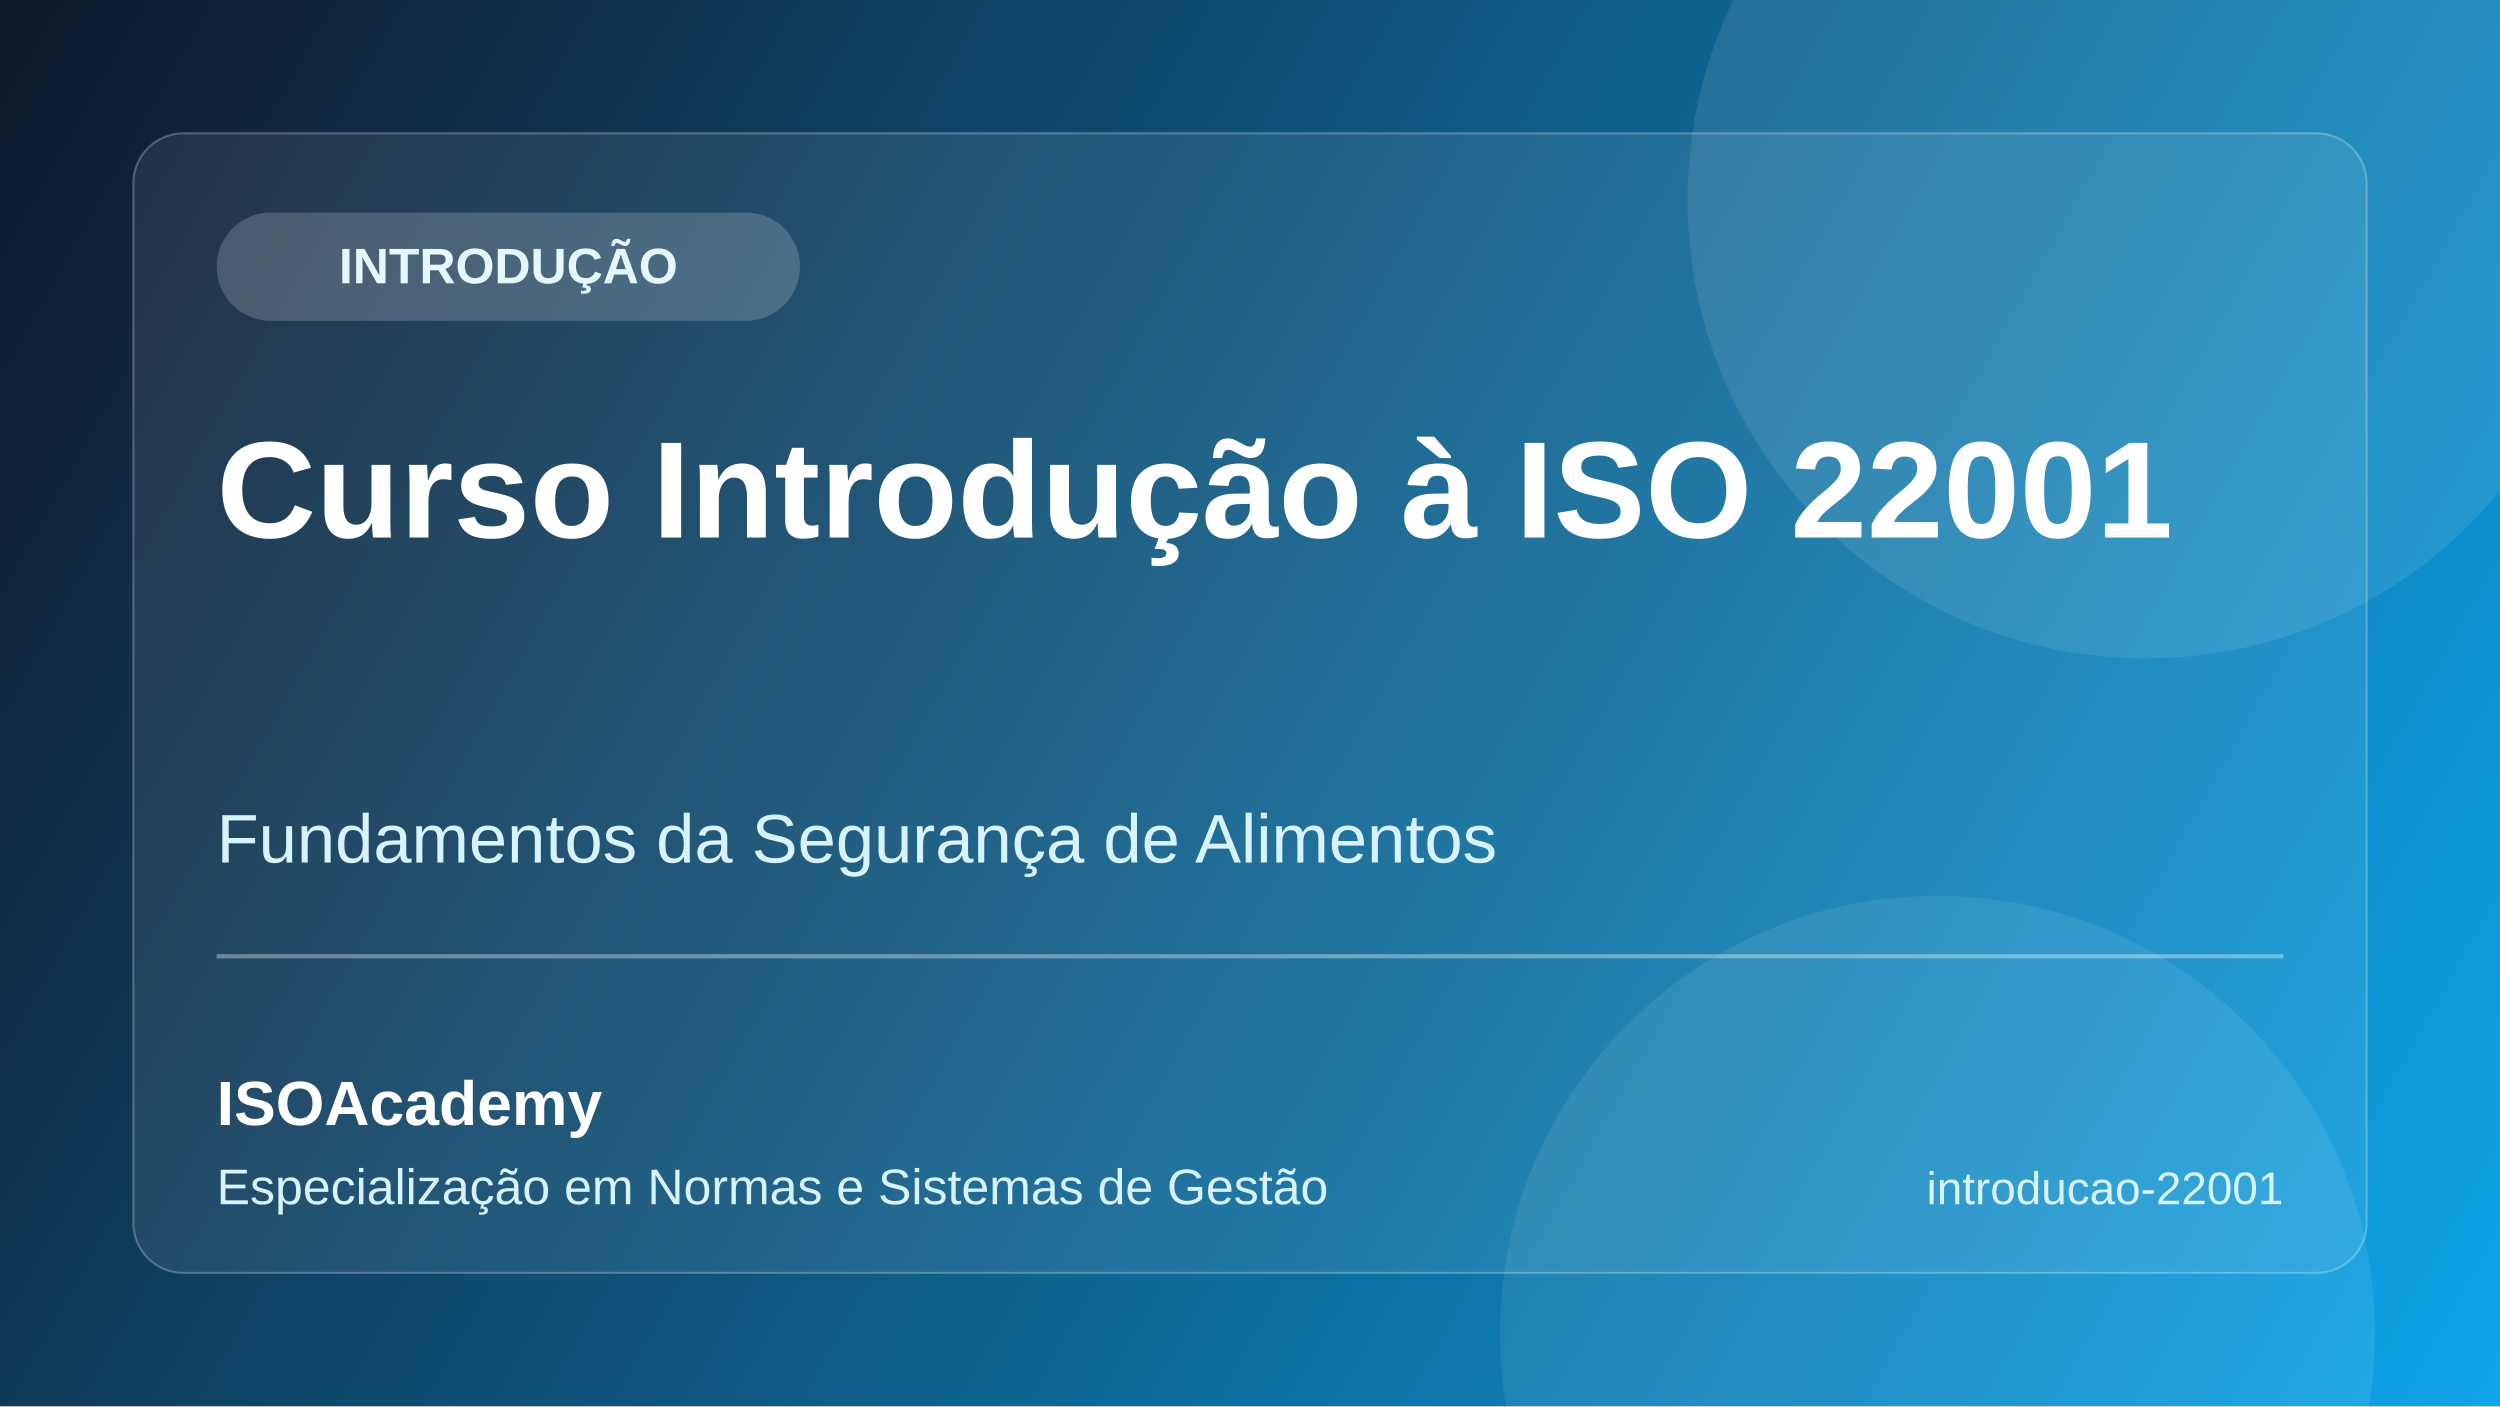
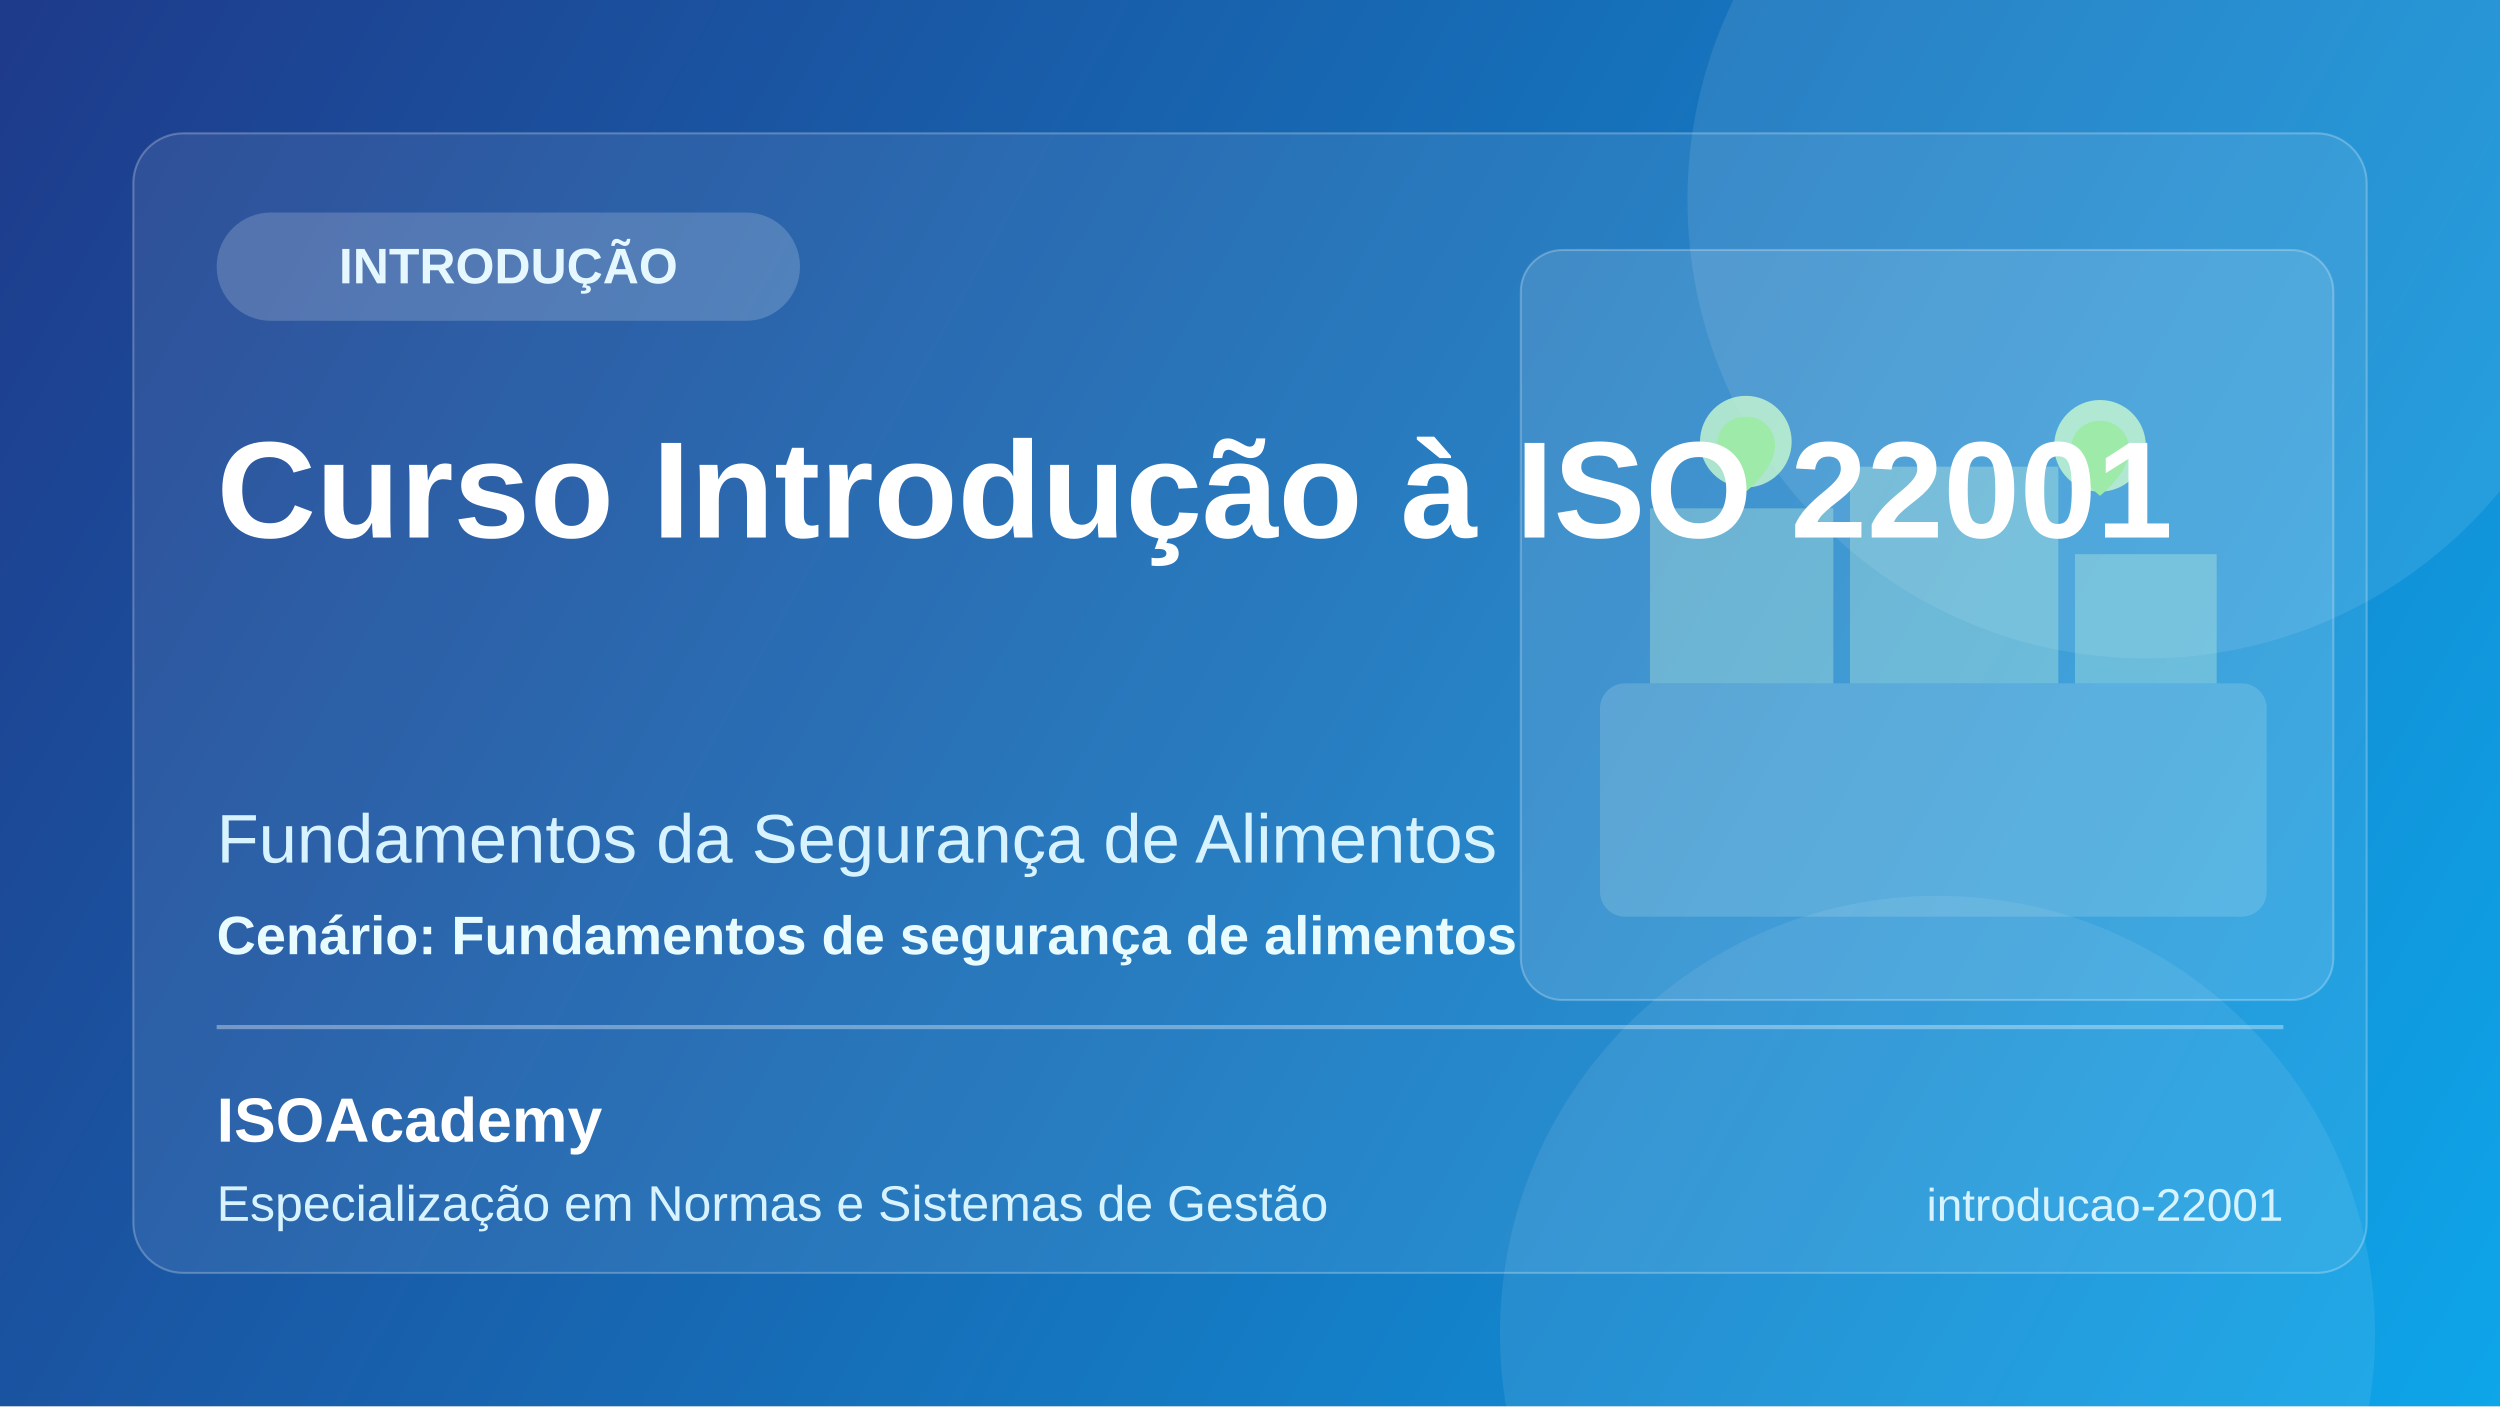
<svg xmlns="http://www.w3.org/2000/svg" width="1200" height="675" viewBox="0 0 1200 675" fill="none">
  <defs>
    <linearGradient id="bg" x1="0" y1="0" x2="1200" y2="675" gradientUnits="userSpaceOnUse">
-       <stop stop-color="#0F172A" />
+       <stop stop-color="#1E3A8A" />
      <stop offset="1" stop-color="#0EA5E9" />
    </linearGradient>
  </defs>
  <rect width="1200" height="675" fill="url(#bg)" />
  <circle cx="1030" cy="96" r="220" fill="#ffffff" fill-opacity="0.09" />
  <circle cx="930" cy="640" r="210" fill="#ffffff" fill-opacity="0.08" />
  <rect x="64" y="64" width="1072" height="547" rx="24" fill="#ffffff" fill-opacity="0.08" stroke="#ffffff" stroke-opacity="0.25" />
+   <rect x="730" y="120" width="390" height="360" rx="20" fill="#ffffff" fill-opacity="0.12" stroke="#ffffff" stroke-opacity="0.25" />
+   <rect x="768" y="328" width="320" height="112" rx="12" fill="#ECFFEF" fill-opacity="0.16" />
+   <rect x="792" y="244" width="88" height="84" fill="#D7FDDC" fill-opacity="0.30" />
+   <rect x="888" y="224" width="100" height="104" fill="#D7FDDC" fill-opacity="0.30" />
+   <rect x="996" y="266" width="68" height="62" fill="#D7FDDC" fill-opacity="0.30" />
+   <circle cx="838" cy="212" r="22" fill="#C8F9D0" fill-opacity="0.8" />
+   <circle cx="1008" cy="214" r="22" fill="#C8F9D0" fill-opacity="0.8" />
+   <path d="M838 200C846 200 852 206 852 214C852 225 838 236 838 236C838 236 824 225 824 214C824 206 830 200 838 200Z" fill="#9EEAA8" />
+   <path d="M1008 202C1016 202 1022 208 1022 216C1022 227 1008 238 1008 238C1008 238 994 227 994 216C994 208 1000 202 1008 202Z" fill="#9EEAA8" />
  <rect x="104" y="102" width="280" height="52" rx="26" fill="#ffffff" fill-opacity="0.18" />
  <text x="244" y="136" fill="#E6F8FF" font-family="Arial, Helvetica, sans-serif" font-size="24" font-weight="700" text-anchor="middle">INTRODUÇÃO</text>
  <text x="104" y="258" fill="#ffffff" font-family="Arial, Helvetica, sans-serif" font-size="66" font-weight="800">Curso Introdução à ISO 22001</text>
  <text x="104" y="414" fill="#D7F3FF" font-family="Arial, Helvetica, sans-serif" font-size="33" font-weight="500">Fundamentos da Segurança de Alimentos</text>
-   <rect x="104" y="458" width="992" height="2" fill="#ffffff" fill-opacity="0.35" />
-   <text x="104" y="540" fill="#ffffff" font-family="Arial, Helvetica, sans-serif" font-size="30" font-weight="700">ISOAcademy</text>
-   <text x="104" y="578" fill="#D7F3FF" font-family="Arial, Helvetica, sans-serif" font-size="24">Especialização em Normas e Sistemas de Gestão</text>
-   <text x="1096" y="578" fill="#D7F3FF" font-family="Arial, Helvetica, sans-serif" font-size="22" text-anchor="end">introducao-22001</text>
+   <text x="104" y="458" fill="#E8FBFF" font-family="Arial, Helvetica, sans-serif" font-size="26" font-weight="600">Cenário: Fundamentos de segurança de alimentos</text>
+   <rect x="104" y="492" width="992" height="2" fill="#ffffff" fill-opacity="0.35" />
+   <text x="104" y="548" fill="#ffffff" font-family="Arial, Helvetica, sans-serif" font-size="30" font-weight="700">ISOAcademy</text>
+   <text x="104" y="586" fill="#D7F3FF" font-family="Arial, Helvetica, sans-serif" font-size="24">Especialização em Normas e Sistemas de Gestão</text>
+   <text x="1096" y="586" fill="#D7F3FF" font-family="Arial, Helvetica, sans-serif" font-size="22" text-anchor="end">introducao-22001</text>
</svg>
